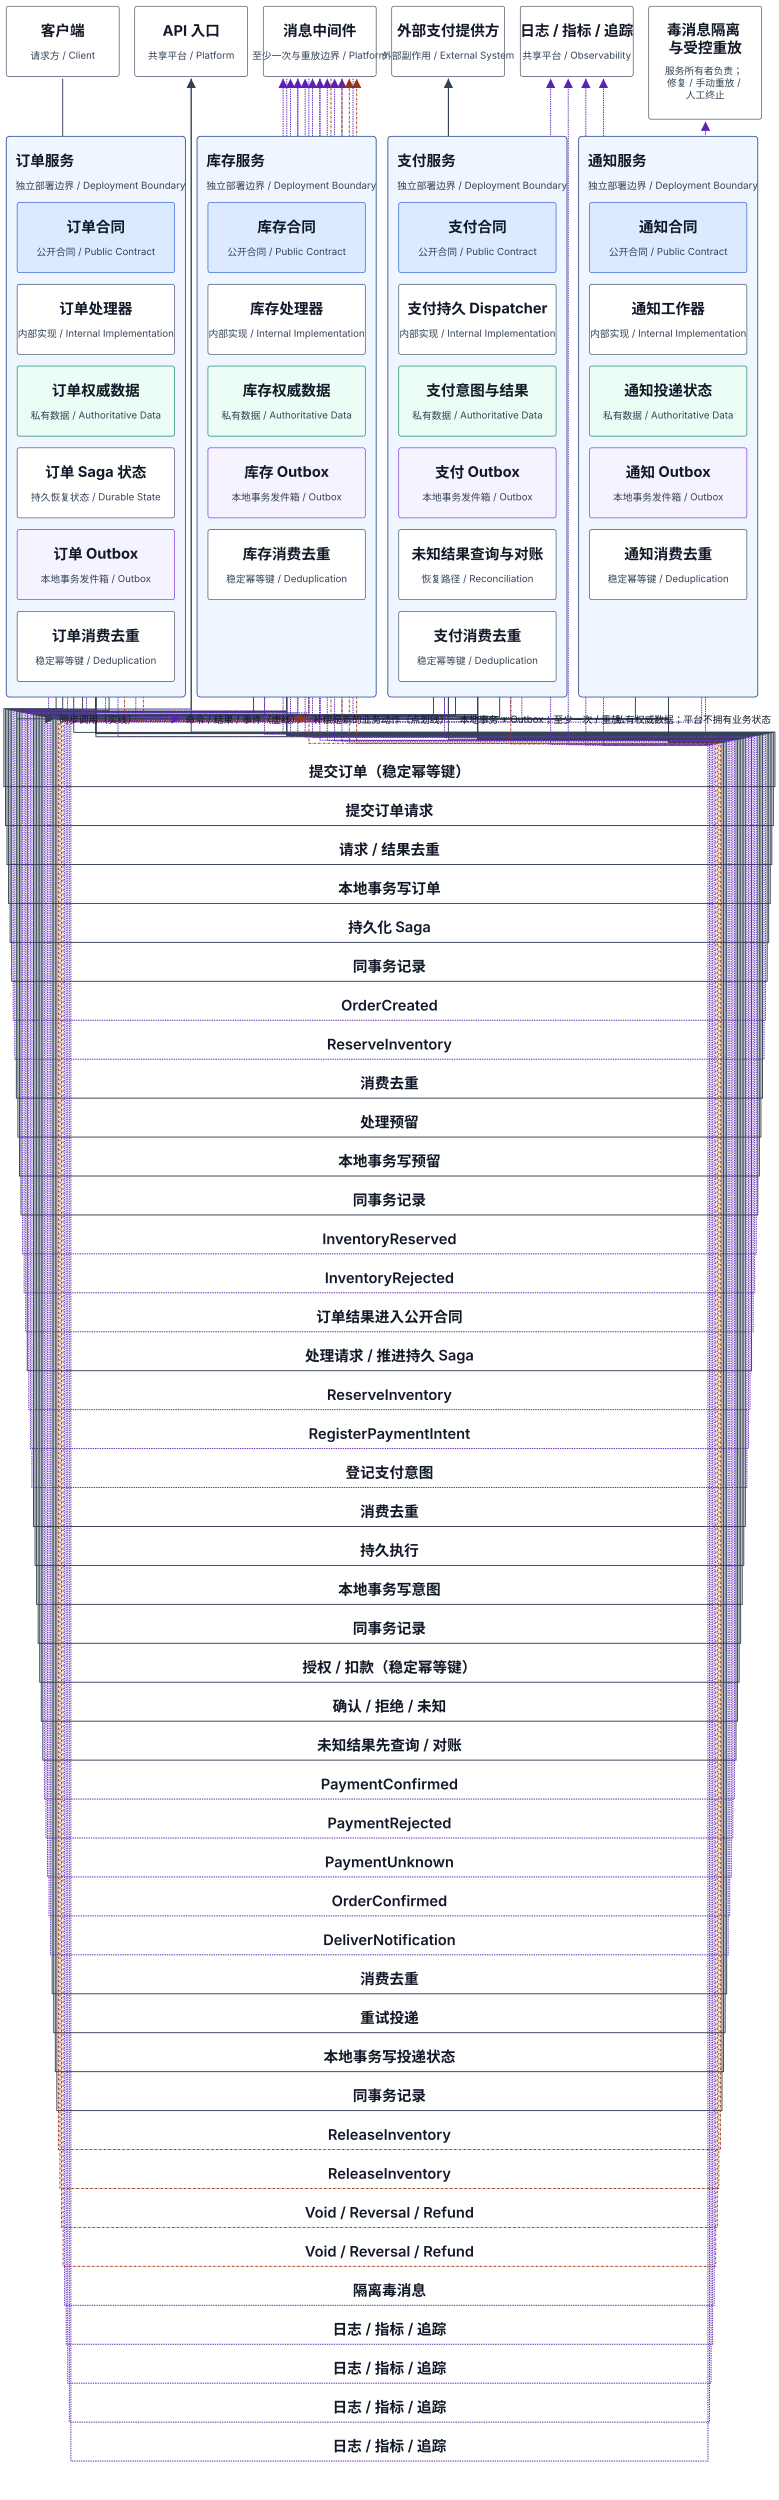
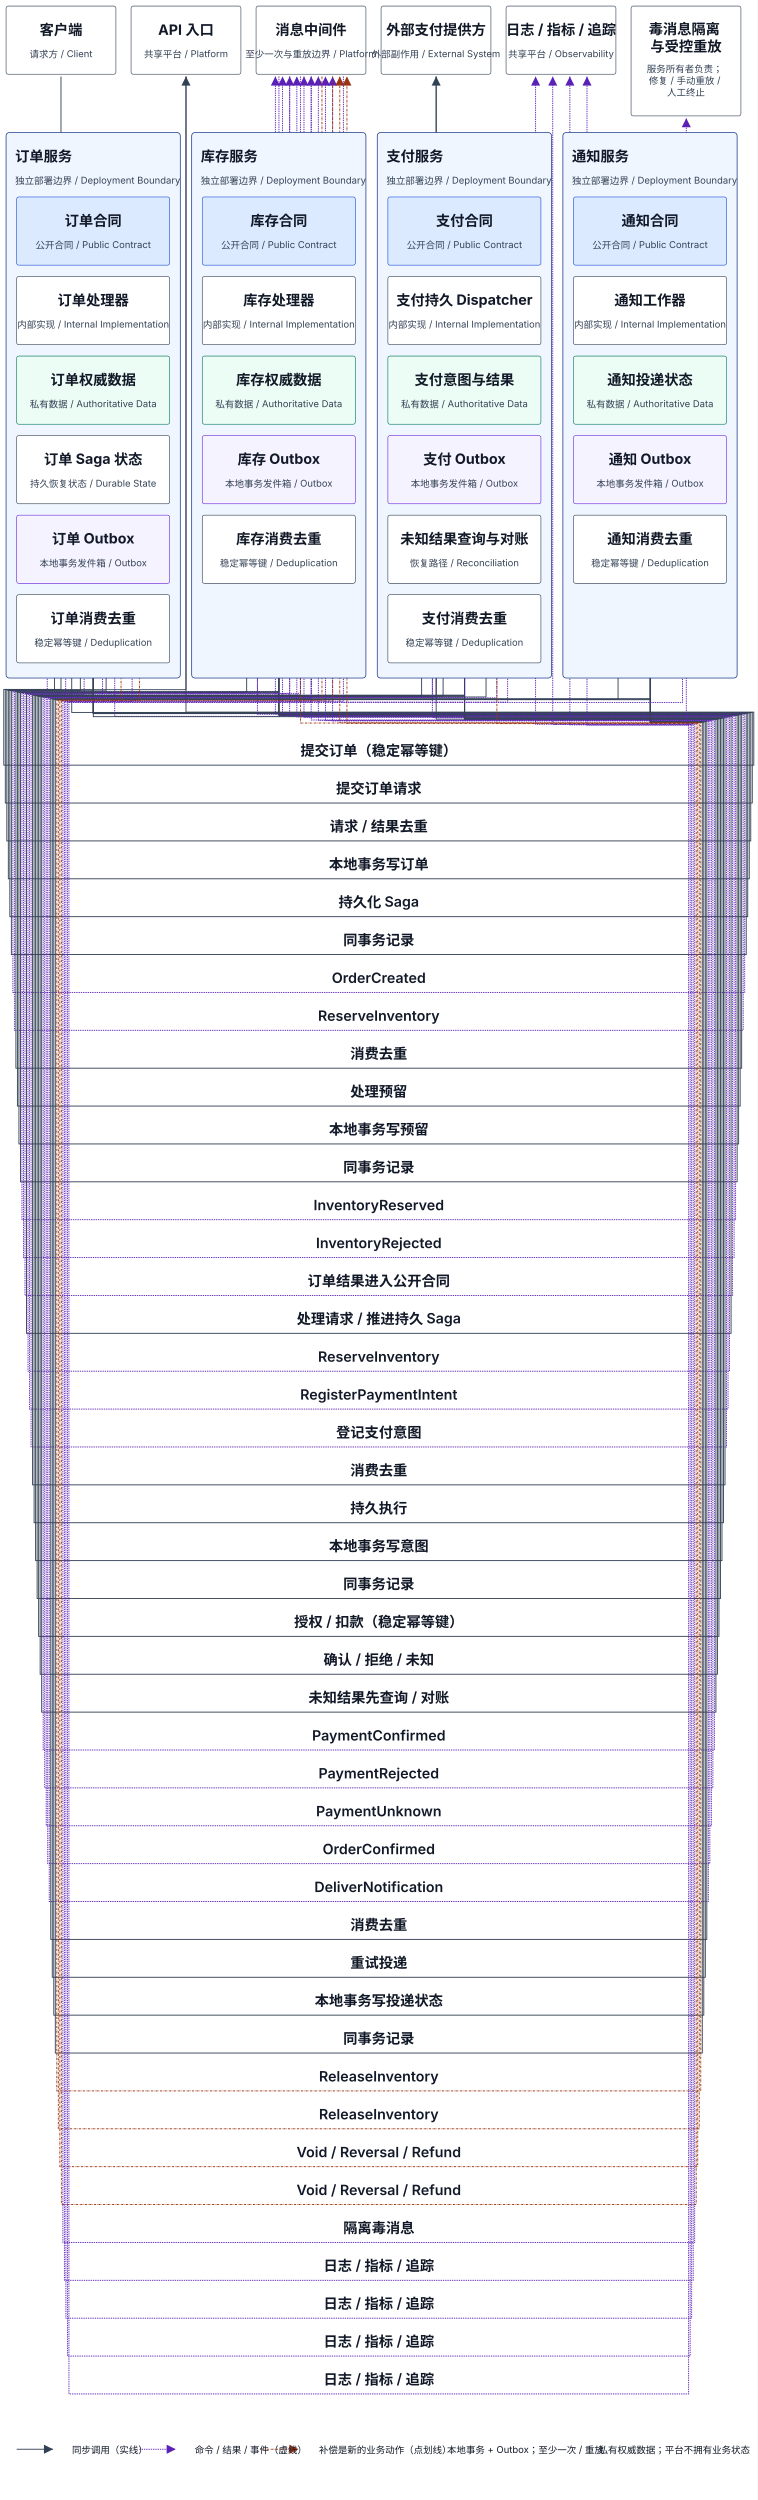
- <svg xmlns="http://www.w3.org/2000/svg" viewBox="0 0 10000 32100" role="img" aria-labelledby="sty05-title sty05-desc" data-authoring-to-render-scale="0.08" data-edge-stroke-clearance-css="8" data-edge-marker-clearance-css="16" data-edge-node-clearance-css="12" data-edge-boundary-clearance-css="12" data-header-inner-stroke-padding-css="12" data-edge-own-stroke-max-clearance-css="24">
+ <svg xmlns="http://www.w3.org/2000/svg" viewBox="0 0 10000 33000" role="img" aria-labelledby="sty05-title sty05-desc" data-authoring-to-render-scale="0.08" data-edge-stroke-clearance-css="8" data-edge-marker-clearance-css="16" data-edge-node-clearance-css="12" data-edge-boundary-clearance-css="12" data-header-inner-stroke-padding-css="12" data-edge-own-stroke-max-clearance-css="24">
  <defs>
    <marker id="arrow-sync" viewBox="0 0 10 10" refX="10" refY="5" markerWidth="10" markerHeight="10" markerUnits="strokeWidth" orient="auto">
      <path d="M0 0 L10 5 L0 10 Z" fill="#334155" />
    </marker>
    <marker id="arrow-message" viewBox="0 0 10 10" refX="10" refY="5" markerWidth="10" markerHeight="10" markerUnits="strokeWidth" orient="auto">
      <path d="M0 0 L10 5 L0 10 Z" fill="#5B21B6" />
    </marker>
    <marker id="arrow-compensation" viewBox="0 0 10 10" refX="10" refY="5" markerWidth="10" markerHeight="10" markerUnits="strokeWidth" orient="auto">
      <path d="M0 0 L10 5 L0 10 Z" fill="#9A3412" />
    </marker>
  </defs>
  <style>
    text { font-family: Inter, "Noto Sans SC", "Microsoft YaHei", sans-serif; }
    .service-boundary { fill: #EFF6FF; stroke: #1E3A8A; stroke-width: 10; }
    .contract-node { fill: #DBEAFE; stroke: #1D4ED8; stroke-width: 8; }
    .process-node { fill: #FFFFFF; stroke: #334155; stroke-width: 8; }
    .data-node { fill: #ECFDF5; stroke: #047857; stroke-width: 8; }
    .outbox-node { fill: #F5F3FF; stroke: #6D28D9; stroke-width: 8; }
    .node-title, .boundary-title { fill: #111827; font-size: 188px; font-weight: 700; }
    .node-type { fill: #334155; font-size: 125px; }
    .sync { fill: none; stroke: #334155; stroke-width: 12; stroke-dasharray: none; marker-end: url(#arrow-sync); }
    .message { fill: none; stroke: #5B21B6; stroke-width: 12; stroke-dasharray: 18 12; marker-end: url(#arrow-message); }
    .compensation { fill: none; stroke: #9A3412; stroke-width: 12; stroke-dasharray: 30 12 6 12; marker-end: url(#arrow-compensation); }
    .edge-label { fill: #111827; font-size: 188px; font-weight: 600; }
    .legend-label { fill: #111827; font-size: 125px; }
  </style>
-   <rect data-canvas-role="background" x="0" y="0" width="10000" height="32100" fill="#FFFFFF" />
+   <rect data-canvas-role="background" x="0" y="0" width="10000" height="33000" fill="#FFFFFF" />
  <path class="edge sync" data-edge-id="request-entry" data-source="client" data-target="api-entry" d="M805 1010 V9100 H50 V10100 H9950 V9400 H2455 V1010" />
  <text class="edge-label" data-edge-id="request-entry" x="5000" y="9975" text-anchor="middle">提交订单（稳定幂等键）</text>
  <path class="edge sync" data-edge-id="api-order-request" data-source="api-entry" data-target="order-contract" d="M2455.1 1010 V9104 H70 V10600 H9930 V9404 H946.8 V3530" />
  <text class="edge-label" data-edge-id="api-order-request" x="5000" y="10475" text-anchor="middle">提交订单请求</text>
  <path class="edge sync" data-edge-id="order-contract-dispatch" data-source="order-contract" data-target="order-consumer-dedup" d="M1230.2 3530 V9108 H90 V11100 H9910 V9408 H1230.7 V8780" />
  <text class="edge-label" data-edge-id="order-contract-dispatch" x="5000" y="10975" text-anchor="middle">请求 / 结果去重</text>
  <path class="edge sync" data-edge-id="order-owned-data-write" data-source="order-handler" data-target="order-data" d="M720.3 4580 V9112 H110 V11600 H9890 V9412 H1230.3 V5630" />
  <text class="edge-label" data-edge-id="order-owned-data-write" x="5000" y="11475" text-anchor="middle">本地事务写订单</text>
  <path class="edge sync" data-edge-id="order-saga-state-write" data-source="order-handler" data-target="order-saga-state" d="M1060.4 4580 V9116 H130 V12100 H9870 V9416 H1230.4 V6680" />
  <text class="edge-label" data-edge-id="order-saga-state-write" x="5000" y="11975" text-anchor="middle">持久化 Saga</text>
  <path class="edge sync" data-edge-id="order-outbox-write" data-source="order-handler" data-target="order-outbox" d="M1400.5 4580 V9120 H150 V12600 H9850 V9420 H1230.5 V7730" />
  <text class="edge-label" data-edge-id="order-outbox-write" x="5000" y="12475" text-anchor="middle">同事务记录</text>
  <path class="edge message" data-edge-id="order-created" data-source="order-outbox" data-target="message-broker" d="M623.5 7730 V9124 H170 V13100 H9830 V9424 H3634.8 V1010" />
  <text class="edge-label" data-edge-id="order-created" x="5000" y="12975" text-anchor="middle">OrderCreated</text>
  <path class="edge message" data-edge-id="reserve-inventory-command" data-source="message-broker" data-target="inventory-contract" d="M3682 1010 V9128 H190 V13600 H9810 V9428 H3397.4 V3530" />
  <text class="edge-label" data-edge-id="reserve-inventory-command" x="5000" y="13475" text-anchor="middle">ReserveInventory</text>
  <path class="edge sync" data-edge-id="inventory-consumer-deduplication" data-source="inventory-contract" data-target="inventory-consumer-dedup" d="M3680.8 3530 V9132 H210 V14100 H9790 V9432 H3681.3 V7730" />
  <text class="edge-label" data-edge-id="inventory-consumer-deduplication" x="5000" y="13975" text-anchor="middle">消费去重</text>
  <path class="edge sync" data-edge-id="inventory-contract-dispatch" data-source="inventory-consumer-dedup" data-target="inventory-handler" d="M3680.9 7730 V9136 H230 V14600 H9770 V9436 H3681.4 V4580" />
  <text class="edge-label" data-edge-id="inventory-contract-dispatch" x="5000" y="14475" text-anchor="middle">处理预留</text>
  <path class="edge sync" data-edge-id="inventory-owned-data-write" data-source="inventory-handler" data-target="inventory-data" d="M3256 4580 V9140 H250 V15100 H9750 V9440 H3681 V5630" />
  <text class="edge-label" data-edge-id="inventory-owned-data-write" x="5000" y="14975" text-anchor="middle">本地事务写预留</text>
  <path class="edge sync" data-edge-id="inventory-outbox-write" data-source="inventory-handler" data-target="inventory-outbox" d="M3681.1 4580 V9144 H270 V15600 H9730 V9444 H3681.6 V6680" />
  <text class="edge-label" data-edge-id="inventory-outbox-write" x="5000" y="15475" text-anchor="middle">同事务记录</text>
  <path class="edge message" data-edge-id="inventory-reserved-result" data-source="inventory-outbox" data-target="message-broker" d="M3397.9 6680 V9148 H290 V16100 H9710 V9448 H3729.5 V1010" />
  <text class="edge-label" data-edge-id="inventory-reserved-result" x="5000" y="15975" text-anchor="middle">InventoryReserved</text>
  <path class="edge message" data-edge-id="inventory-rejected-result" data-source="inventory-outbox" data-target="message-broker" d="M3964.6 6680 V9152 H310 V16600 H9690 V9452 H3823.8 V1010" />
  <text class="edge-label" data-edge-id="inventory-rejected-result" x="5000" y="16475" text-anchor="middle">InventoryRejected</text>
  <path class="edge message" data-edge-id="order-result-deduplication" data-source="message-broker" data-target="order-contract" d="M3823.9 1010 V9156 H330 V17100 H9670 V9456 H1514.7 V3530" />
  <text class="edge-label" data-edge-id="order-result-deduplication" x="5000" y="16975" text-anchor="middle">订单结果进入公开合同</text>
  <path class="edge sync" data-edge-id="order-result-dispatch" data-source="order-consumer-dedup" data-target="order-handler" d="M1231.5 8780 V9160 H350 V17600 H9650 V9460 H1232 V4580" />
  <text class="edge-label" data-edge-id="order-result-dispatch" x="5000" y="17475" text-anchor="middle">处理请求 / 推进持久 Saga</text>
  <path class="edge message" data-edge-id="reserve-inventory-publication" data-source="order-outbox" data-target="message-broker" d="M867.3 7730 V9164 H370 V18100 H9630 V9464 H3918.3 V1010" />
  <text class="edge-label" data-edge-id="reserve-inventory-publication" x="5000" y="17975" text-anchor="middle">ReserveInventory</text>
  <path class="edge message" data-edge-id="register-payment-intent" data-source="order-outbox" data-target="message-broker" d="M1110.3 7730 V9168 H390 V18600 H9610 V9468 H4012.5 V1010" />
  <text class="edge-label" data-edge-id="register-payment-intent" x="5000" y="18475" text-anchor="middle">RegisterPaymentIntent</text>
  <path class="edge message" data-edge-id="payment-command-delivery" data-source="message-broker" data-target="payment-contract" d="M3965.6 1010 V9172 H410 V19100 H9590 V9472 H5706.8 V3530" />
  <text class="edge-label" data-edge-id="payment-command-delivery" x="5000" y="18975" text-anchor="middle">登记支付意图</text>
  <path class="edge sync" data-edge-id="payment-consumer-deduplication" data-source="payment-contract" data-target="payment-consumer-dedup" d="M6131.9 3530 V9176 H430 V19600 H9570 V9476 H6132.4 V8780" />
  <text class="edge-label" data-edge-id="payment-consumer-deduplication" x="5000" y="19475" text-anchor="middle">消费去重</text>
  <path class="edge sync" data-edge-id="payment-contract-dispatch" data-source="payment-consumer-dedup" data-target="payment-dispatcher" d="M6132 8780 V9180 H450 V20100 H9550 V9480 H6132.5 V4580" />
  <text class="edge-label" data-edge-id="payment-contract-dispatch" x="5000" y="19975" text-anchor="middle">持久执行</text>
  <path class="edge sync" data-edge-id="payment-owned-data-write" data-source="payment-dispatcher" data-target="payment-data" d="M5565.4 4580 V9184 H470 V20600 H9530 V9484 H6132.1 V5630" />
  <text class="edge-label" data-edge-id="payment-owned-data-write" x="5000" y="20475" text-anchor="middle">本地事务写意图</text>
  <path class="edge sync" data-edge-id="payment-outbox-write" data-source="payment-dispatcher" data-target="payment-outbox" d="M5848.9 4580 V9188 H490 V21100 H9510 V9488 H6132.2 V6680" />
  <text class="edge-label" data-edge-id="payment-outbox-write" x="5000" y="20975" text-anchor="middle">同事务记录</text>
  <path class="edge sync" data-edge-id="provider-authorization" data-source="payment-dispatcher" data-target="payment-provider" d="M6132.3 4580 V9192 H510 V21600 H9490 V9492 H5757.3 V1010" />
  <text class="edge-label" data-edge-id="provider-authorization" x="5000" y="21475" text-anchor="middle">授权 / 扣款（稳定幂等键）</text>
  <path class="edge sync" data-edge-id="provider-result" data-source="payment-provider" data-target="payment-contract" d="M5757.4 1010 V9196 H530 V22100 H9470 V9496 H6132.9 V3530" />
  <text class="edge-label" data-edge-id="provider-result" x="5000" y="21975" text-anchor="middle">确认 / 拒绝 / 未知</text>
  <path class="edge sync" data-edge-id="payment-unknown-reconciliation" data-source="payment-dispatcher" data-target="payment-reconciliation" d="M6415.8 4580 V9200 H550 V22600 H9450 V9500 H6133 V7730" />
  <text class="edge-label" data-edge-id="payment-unknown-reconciliation" x="5000" y="22475" text-anchor="middle">未知结果先查询 / 对账</text>
  <path class="edge message" data-edge-id="payment-confirmed" data-source="payment-outbox" data-target="message-broker" d="M5707.6 6680 V9204 H570 V23100 H9430 V9504 H4107.6 V1010" />
  <text class="edge-label" data-edge-id="payment-confirmed" x="5000" y="22975" text-anchor="middle">PaymentConfirmed</text>
  <path class="edge message" data-edge-id="payment-rejected" data-source="payment-outbox" data-target="message-broker" d="M6132.7 6680 V9208 H590 V23600 H9410 V9508 H4201.9 V1010" />
  <text class="edge-label" data-edge-id="payment-rejected" x="5000" y="23475" text-anchor="middle">PaymentRejected</text>
  <path class="edge message" data-edge-id="payment-unknown" data-source="payment-outbox" data-target="message-broker" d="M6557.8 6680 V9212 H610 V24100 H9390 V9512 H4296.1 V1010" />
  <text class="edge-label" data-edge-id="payment-unknown" x="5000" y="23975" text-anchor="middle">PaymentUnknown</text>
  <path class="edge message" data-edge-id="order-confirmed" data-source="order-outbox" data-target="message-broker" d="M1354.3 7730 V9216 H630 V24600 H9370 V9516 H4390.4 V1010" />
  <text class="edge-label" data-edge-id="order-confirmed" x="5000" y="24475" text-anchor="middle">OrderConfirmed</text>
  <path class="edge message" data-edge-id="notification-delivery" data-source="message-broker" data-target="notification-contract" d="M4108 1010 V9220 H650 V25100 H9350 V9520 H8583 V3530" />
  <text class="edge-label" data-edge-id="notification-delivery" x="5000" y="24975" text-anchor="middle">DeliverNotification</text>
  <path class="edge sync" data-edge-id="notification-consumer-deduplication" data-source="notification-contract" data-target="notification-consumer-dedup" d="M8583.1 3530 V9224 H670 V25600 H9330 V9524 H8583.6 V7730" />
  <text class="edge-label" data-edge-id="notification-consumer-deduplication" x="5000" y="25475" text-anchor="middle">消费去重</text>
  <path class="edge sync" data-edge-id="notification-contract-dispatch" data-source="notification-consumer-dedup" data-target="notification-worker" d="M8583.2 7730 V9228 H690 V26100 H9310 V9528 H8583.7 V4580" />
  <text class="edge-label" data-edge-id="notification-contract-dispatch" x="5000" y="25975" text-anchor="middle">重试投递</text>
  <path class="edge sync" data-edge-id="notification-owned-data-write" data-source="notification-worker" data-target="notification-data" d="M8158.3 4580 V9232 H710 V26600 H9290 V9532 H8583.3 V5630" />
  <text class="edge-label" data-edge-id="notification-owned-data-write" x="5000" y="26475" text-anchor="middle">本地事务写投递状态</text>
  <path class="edge sync" data-edge-id="notification-outbox-write" data-source="notification-worker" data-target="notification-outbox" d="M8583.4 4580 V9236 H730 V27100 H9270 V9536 H8583.9 V6680" />
  <text class="edge-label" data-edge-id="notification-outbox-write" x="5000" y="26975" text-anchor="middle">同事务记录</text>
  <path class="edge compensation" data-edge-id="release-inventory-compensation-publication" data-source="order-outbox" data-target="message-broker" d="M1597.8 7730 V9240 H750 V27600 H9250 V9540 H4485.2 V1010" />
  <text class="edge-label" data-edge-id="release-inventory-compensation-publication" x="5000" y="27475" text-anchor="middle">ReleaseInventory</text>
  <path class="edge compensation" data-edge-id="release-inventory-compensation" data-source="message-broker" data-target="inventory-contract" d="M4249.9 1010 V9244 H770 V28100 H9230 V9544 H3966.9 V3530" />
  <text class="edge-label" data-edge-id="release-inventory-compensation" x="5000" y="27975" text-anchor="middle">ReleaseInventory</text>
  <path class="edge compensation" data-edge-id="payment-compensation-publication" data-source="order-outbox" data-target="message-broker" d="M1840.8 7730 V9248 H790 V28600 H9210 V9548 H4579.5 V1010" />
  <text class="edge-label" data-edge-id="payment-compensation-publication" x="5000" y="28475" text-anchor="middle">Void / Reversal / Refund</text>
  <path class="edge compensation" data-edge-id="payment-void-reversal-refund" data-source="message-broker" data-target="payment-contract" d="M4391.3 1010 V9252 H810 V29100 H9190 V9552 H6558.8 V3530" />
  <text class="edge-label" data-edge-id="payment-void-reversal-refund" x="5000" y="28975" text-anchor="middle">Void / Reversal / Refund</text>
  <path class="edge message" data-edge-id="poison-message-routing" data-source="message-broker" data-target="poison-message-isolation" d="M4532.7 1010 V9256 H830 V29600 H9170 V9556 H9058.9 V1560" />
  <text class="edge-label" data-edge-id="poison-message-routing" x="5000" y="29475" text-anchor="middle">隔离毒消息</text>
  <path class="edge message" data-edge-id="order-observability-signal" data-source="order-handler" data-target="observability-platform" d="M1744 4580 V9260 H850 V30100 H9150 V9560 H7070 V1010" />
  <text class="edge-label" data-edge-id="order-observability-signal" x="5000" y="29975" text-anchor="middle">日志 / 指标 / 追踪</text>
  <path class="edge message" data-edge-id="inventory-observability-signal" data-source="inventory-handler" data-target="observability-platform" d="M4109.1 4580 V9264 H870 V30600 H9130 V9564 H7296.1 V1010" />
  <text class="edge-label" data-edge-id="inventory-observability-signal" x="5000" y="30475" text-anchor="middle">日志 / 指标 / 追踪</text>
  <path class="edge message" data-edge-id="payment-observability-signal" data-source="payment-dispatcher" data-target="observability-platform" d="M6700.9 4580 V9268 H890 V31100 H9110 V9568 H7522.2 V1010" />
  <text class="edge-label" data-edge-id="payment-observability-signal" x="5000" y="30975" text-anchor="middle">日志 / 指标 / 追踪</text>
  <path class="edge message" data-edge-id="notification-observability-signal" data-source="notification-worker" data-target="observability-platform" d="M9009.3 4580 V9272 H910 V31600 H9090 V9572 H7748.3 V1010" />
  <text class="edge-label" data-edge-id="notification-observability-signal" x="5000" y="31475" text-anchor="middle">日志 / 指标 / 追踪</text>
  <g data-node-id="client" data-type-label="请求方 / Client" data-node-bounds="80 80 1450 900">
    <rect class="process-node" x="80" y="80" width="1450" height="900" rx="28" />
    <text class="node-title" data-text-role="title" x="805" y="460" text-anchor="middle" textLength="1210" lengthAdjust="spacingAndGlyphs">客户端</text>
    <text class="node-type" data-text-role="type" x="805" y="760" text-anchor="middle" textLength="1210" lengthAdjust="spacingAndGlyphs">请求方 / Client</text>
  </g>
  <g data-node-id="order-service-boundary" data-type-label="独立部署边界 / Deployment Boundary" data-node-bounds="80 1750 2300 7200">
    <rect class="service-boundary" x="80" y="1750" width="2300" height="7200" rx="42" />
    <text class="boundary-title" data-text-role="title" x="200" y="2130" text-anchor="start" textLength="2060" lengthAdjust="spacingAndGlyphs">订单服务</text>
    <text class="node-type" data-text-role="type" x="200" y="2430" text-anchor="start" textLength="2060" lengthAdjust="spacingAndGlyphs">独立部署边界 / Deployment Boundary</text>
  </g>
  <g data-node-id="inventory-service-boundary" data-type-label="独立部署边界 / Deployment Boundary" data-node-bounds="2530 1750 2300 7200">
    <rect class="service-boundary" x="2530" y="1750" width="2300" height="7200" rx="42" />
    <text class="boundary-title" data-text-role="title" x="2650" y="2130" text-anchor="start" textLength="2060" lengthAdjust="spacingAndGlyphs">库存服务</text>
    <text class="node-type" data-text-role="type" x="2650" y="2430" text-anchor="start" textLength="2060" lengthAdjust="spacingAndGlyphs">独立部署边界 / Deployment Boundary</text>
  </g>
  <g data-node-id="payment-service-boundary" data-type-label="独立部署边界 / Deployment Boundary" data-node-bounds="4980 1750 2300 7200">
    <rect class="service-boundary" x="4980" y="1750" width="2300" height="7200" rx="42" />
    <text class="boundary-title" data-text-role="title" x="5100" y="2130" text-anchor="start" textLength="2060" lengthAdjust="spacingAndGlyphs">支付服务</text>
    <text class="node-type" data-text-role="type" x="5100" y="2430" text-anchor="start" textLength="2060" lengthAdjust="spacingAndGlyphs">独立部署边界 / Deployment Boundary</text>
  </g>
  <g data-node-id="notification-service-boundary" data-type-label="独立部署边界 / Deployment Boundary" data-node-bounds="7430 1750 2300 7200">
    <rect class="service-boundary" x="7430" y="1750" width="2300" height="7200" rx="42" />
    <text class="boundary-title" data-text-role="title" x="7550" y="2130" text-anchor="start" textLength="2060" lengthAdjust="spacingAndGlyphs">通知服务</text>
    <text class="node-type" data-text-role="type" x="7550" y="2430" text-anchor="start" textLength="2060" lengthAdjust="spacingAndGlyphs">独立部署边界 / Deployment Boundary</text>
  </g>
  <g data-node-id="order-contract" data-type-label="公开合同 / Public Contract" data-node-bounds="220 2600 2020 900">
    <rect class="contract-node" x="220" y="2600" width="2020" height="900" rx="28" />
    <text class="node-title" data-text-role="title" x="1230" y="2980" text-anchor="middle" textLength="1780" lengthAdjust="spacingAndGlyphs">订单合同</text>
    <text class="node-type" data-text-role="type" x="1230" y="3280" text-anchor="middle" textLength="1780" lengthAdjust="spacingAndGlyphs">公开合同 / Public Contract</text>
  </g>
  <g data-node-id="order-handler" data-type-label="内部实现 / Internal Implementation" data-node-bounds="220 3650 2020 900">
    <rect class="process-node" x="220" y="3650" width="2020" height="900" rx="28" />
    <text class="node-title" data-text-role="title" x="1230" y="4030" text-anchor="middle" textLength="1780" lengthAdjust="spacingAndGlyphs">订单处理器</text>
    <text class="node-type" data-text-role="type" x="1230" y="4330" text-anchor="middle" textLength="1780" lengthAdjust="spacingAndGlyphs">内部实现 / Internal Implementation</text>
  </g>
  <g data-node-id="order-data" data-type-label="私有数据 / Authoritative Data" data-node-bounds="220 4700 2020 900">
    <rect class="data-node" x="220" y="4700" width="2020" height="900" rx="28" />
    <text class="node-title" data-text-role="title" x="1230" y="5080" text-anchor="middle" textLength="1780" lengthAdjust="spacingAndGlyphs">订单权威数据</text>
    <text class="node-type" data-text-role="type" x="1230" y="5380" text-anchor="middle" textLength="1780" lengthAdjust="spacingAndGlyphs">私有数据 / Authoritative Data</text>
  </g>
  <g data-node-id="order-saga-state" data-type-label="持久恢复状态 / Durable State" data-node-bounds="220 5750 2020 900">
    <rect class="process-node" x="220" y="5750" width="2020" height="900" rx="28" />
    <text class="node-title" data-text-role="title" x="1230" y="6130" text-anchor="middle" textLength="1780" lengthAdjust="spacingAndGlyphs">订单 Saga 状态</text>
    <text class="node-type" data-text-role="type" x="1230" y="6430" text-anchor="middle" textLength="1780" lengthAdjust="spacingAndGlyphs">持久恢复状态 / Durable State</text>
  </g>
  <g data-node-id="order-outbox" data-type-label="本地事务发件箱 / Outbox" data-node-bounds="220 6800 2020 900">
    <rect class="outbox-node" x="220" y="6800" width="2020" height="900" rx="28" />
    <text class="node-title" data-text-role="title" x="1230" y="7180" text-anchor="middle" textLength="1780" lengthAdjust="spacingAndGlyphs">订单 Outbox</text>
    <text class="node-type" data-text-role="type" x="1230" y="7480" text-anchor="middle" textLength="1780" lengthAdjust="spacingAndGlyphs">本地事务发件箱 / Outbox</text>
  </g>
  <g data-node-id="order-consumer-dedup" data-type-label="稳定幂等键 / Deduplication" data-node-bounds="220 7850 2020 900">
    <rect class="process-node" x="220" y="7850" width="2020" height="900" rx="28" />
    <text class="node-title" data-text-role="title" x="1230" y="8230" text-anchor="middle" textLength="1780" lengthAdjust="spacingAndGlyphs">订单消费去重</text>
    <text class="node-type" data-text-role="type" x="1230" y="8530" text-anchor="middle" textLength="1780" lengthAdjust="spacingAndGlyphs">稳定幂等键 / Deduplication</text>
  </g>
  <g data-node-id="inventory-contract" data-type-label="公开合同 / Public Contract" data-node-bounds="2670 2600 2020 900">
    <rect class="contract-node" x="2670" y="2600" width="2020" height="900" rx="28" />
    <text class="node-title" data-text-role="title" x="3680" y="2980" text-anchor="middle" textLength="1780" lengthAdjust="spacingAndGlyphs">库存合同</text>
    <text class="node-type" data-text-role="type" x="3680" y="3280" text-anchor="middle" textLength="1780" lengthAdjust="spacingAndGlyphs">公开合同 / Public Contract</text>
  </g>
  <g data-node-id="inventory-handler" data-type-label="内部实现 / Internal Implementation" data-node-bounds="2670 3650 2020 900">
    <rect class="process-node" x="2670" y="3650" width="2020" height="900" rx="28" />
    <text class="node-title" data-text-role="title" x="3680" y="4030" text-anchor="middle" textLength="1780" lengthAdjust="spacingAndGlyphs">库存处理器</text>
    <text class="node-type" data-text-role="type" x="3680" y="4330" text-anchor="middle" textLength="1780" lengthAdjust="spacingAndGlyphs">内部实现 / Internal Implementation</text>
  </g>
  <g data-node-id="inventory-data" data-type-label="私有数据 / Authoritative Data" data-node-bounds="2670 4700 2020 900">
    <rect class="data-node" x="2670" y="4700" width="2020" height="900" rx="28" />
    <text class="node-title" data-text-role="title" x="3680" y="5080" text-anchor="middle" textLength="1780" lengthAdjust="spacingAndGlyphs">库存权威数据</text>
    <text class="node-type" data-text-role="type" x="3680" y="5380" text-anchor="middle" textLength="1780" lengthAdjust="spacingAndGlyphs">私有数据 / Authoritative Data</text>
  </g>
  <g data-node-id="inventory-outbox" data-type-label="本地事务发件箱 / Outbox" data-node-bounds="2670 5750 2020 900">
    <rect class="outbox-node" x="2670" y="5750" width="2020" height="900" rx="28" />
    <text class="node-title" data-text-role="title" x="3680" y="6130" text-anchor="middle" textLength="1780" lengthAdjust="spacingAndGlyphs">库存 Outbox</text>
    <text class="node-type" data-text-role="type" x="3680" y="6430" text-anchor="middle" textLength="1780" lengthAdjust="spacingAndGlyphs">本地事务发件箱 / Outbox</text>
  </g>
  <g data-node-id="inventory-consumer-dedup" data-type-label="稳定幂等键 / Deduplication" data-node-bounds="2670 6800 2020 900">
    <rect class="process-node" x="2670" y="6800" width="2020" height="900" rx="28" />
    <text class="node-title" data-text-role="title" x="3680" y="7180" text-anchor="middle" textLength="1780" lengthAdjust="spacingAndGlyphs">库存消费去重</text>
    <text class="node-type" data-text-role="type" x="3680" y="7480" text-anchor="middle" textLength="1780" lengthAdjust="spacingAndGlyphs">稳定幂等键 / Deduplication</text>
  </g>
  <g data-node-id="payment-contract" data-type-label="公开合同 / Public Contract" data-node-bounds="5120 2600 2020 900">
    <rect class="contract-node" x="5120" y="2600" width="2020" height="900" rx="28" />
    <text class="node-title" data-text-role="title" x="6130" y="2980" text-anchor="middle" textLength="1780" lengthAdjust="spacingAndGlyphs">支付合同</text>
    <text class="node-type" data-text-role="type" x="6130" y="3280" text-anchor="middle" textLength="1780" lengthAdjust="spacingAndGlyphs">公开合同 / Public Contract</text>
  </g>
  <g data-node-id="payment-dispatcher" data-type-label="内部实现 / Internal Implementation" data-node-bounds="5120 3650 2020 900">
    <rect class="process-node" x="5120" y="3650" width="2020" height="900" rx="28" />
    <text class="node-title" data-text-role="title" x="6130" y="4030" text-anchor="middle" textLength="1780" lengthAdjust="spacingAndGlyphs">支付持久 Dispatcher</text>
    <text class="node-type" data-text-role="type" x="6130" y="4330" text-anchor="middle" textLength="1780" lengthAdjust="spacingAndGlyphs">内部实现 / Internal Implementation</text>
  </g>
  <g data-node-id="payment-data" data-type-label="私有数据 / Authoritative Data" data-node-bounds="5120 4700 2020 900">
    <rect class="data-node" x="5120" y="4700" width="2020" height="900" rx="28" />
    <text class="node-title" data-text-role="title" x="6130" y="5080" text-anchor="middle" textLength="1780" lengthAdjust="spacingAndGlyphs">支付意图与结果</text>
    <text class="node-type" data-text-role="type" x="6130" y="5380" text-anchor="middle" textLength="1780" lengthAdjust="spacingAndGlyphs">私有数据 / Authoritative Data</text>
  </g>
  <g data-node-id="payment-outbox" data-type-label="本地事务发件箱 / Outbox" data-node-bounds="5120 5750 2020 900">
    <rect class="outbox-node" x="5120" y="5750" width="2020" height="900" rx="28" />
    <text class="node-title" data-text-role="title" x="6130" y="6130" text-anchor="middle" textLength="1780" lengthAdjust="spacingAndGlyphs">支付 Outbox</text>
    <text class="node-type" data-text-role="type" x="6130" y="6430" text-anchor="middle" textLength="1780" lengthAdjust="spacingAndGlyphs">本地事务发件箱 / Outbox</text>
  </g>
  <g data-node-id="payment-reconciliation" data-type-label="恢复路径 / Reconciliation" data-node-bounds="5120 6800 2020 900">
    <rect class="process-node" x="5120" y="6800" width="2020" height="900" rx="28" />
    <text class="node-title" data-text-role="title" x="6130" y="7180" text-anchor="middle" textLength="1780" lengthAdjust="spacingAndGlyphs">未知结果查询与对账</text>
    <text class="node-type" data-text-role="type" x="6130" y="7480" text-anchor="middle" textLength="1780" lengthAdjust="spacingAndGlyphs">恢复路径 / Reconciliation</text>
  </g>
  <g data-node-id="payment-consumer-dedup" data-type-label="稳定幂等键 / Deduplication" data-node-bounds="5120 7850 2020 900">
    <rect class="process-node" x="5120" y="7850" width="2020" height="900" rx="28" />
    <text class="node-title" data-text-role="title" x="6130" y="8230" text-anchor="middle" textLength="1780" lengthAdjust="spacingAndGlyphs">支付消费去重</text>
    <text class="node-type" data-text-role="type" x="6130" y="8530" text-anchor="middle" textLength="1780" lengthAdjust="spacingAndGlyphs">稳定幂等键 / Deduplication</text>
  </g>
  <g data-node-id="notification-contract" data-type-label="公开合同 / Public Contract" data-node-bounds="7570 2600 2020 900">
    <rect class="contract-node" x="7570" y="2600" width="2020" height="900" rx="28" />
    <text class="node-title" data-text-role="title" x="8580" y="2980" text-anchor="middle" textLength="1780" lengthAdjust="spacingAndGlyphs">通知合同</text>
    <text class="node-type" data-text-role="type" x="8580" y="3280" text-anchor="middle" textLength="1780" lengthAdjust="spacingAndGlyphs">公开合同 / Public Contract</text>
  </g>
  <g data-node-id="notification-worker" data-type-label="内部实现 / Internal Implementation" data-node-bounds="7570 3650 2020 900">
    <rect class="process-node" x="7570" y="3650" width="2020" height="900" rx="28" />
    <text class="node-title" data-text-role="title" x="8580" y="4030" text-anchor="middle" textLength="1780" lengthAdjust="spacingAndGlyphs">通知工作器</text>
    <text class="node-type" data-text-role="type" x="8580" y="4330" text-anchor="middle" textLength="1780" lengthAdjust="spacingAndGlyphs">内部实现 / Internal Implementation</text>
  </g>
  <g data-node-id="notification-data" data-type-label="私有数据 / Authoritative Data" data-node-bounds="7570 4700 2020 900">
    <rect class="data-node" x="7570" y="4700" width="2020" height="900" rx="28" />
    <text class="node-title" data-text-role="title" x="8580" y="5080" text-anchor="middle" textLength="1780" lengthAdjust="spacingAndGlyphs">通知投递状态</text>
    <text class="node-type" data-text-role="type" x="8580" y="5380" text-anchor="middle" textLength="1780" lengthAdjust="spacingAndGlyphs">私有数据 / Authoritative Data</text>
  </g>
  <g data-node-id="notification-outbox" data-type-label="本地事务发件箱 / Outbox" data-node-bounds="7570 5750 2020 900">
    <rect class="outbox-node" x="7570" y="5750" width="2020" height="900" rx="28" />
    <text class="node-title" data-text-role="title" x="8580" y="6130" text-anchor="middle" textLength="1780" lengthAdjust="spacingAndGlyphs">通知 Outbox</text>
    <text class="node-type" data-text-role="type" x="8580" y="6430" text-anchor="middle" textLength="1780" lengthAdjust="spacingAndGlyphs">本地事务发件箱 / Outbox</text>
  </g>
  <g data-node-id="notification-consumer-dedup" data-type-label="稳定幂等键 / Deduplication" data-node-bounds="7570 6800 2020 900">
    <rect class="process-node" x="7570" y="6800" width="2020" height="900" rx="28" />
    <text class="node-title" data-text-role="title" x="8580" y="7180" text-anchor="middle" textLength="1780" lengthAdjust="spacingAndGlyphs">通知消费去重</text>
    <text class="node-type" data-text-role="type" x="8580" y="7480" text-anchor="middle" textLength="1780" lengthAdjust="spacingAndGlyphs">稳定幂等键 / Deduplication</text>
  </g>
  <g data-node-id="api-entry" data-type-label="共享平台 / Platform" data-node-bounds="1730 80 1450 900">
    <rect class="process-node" x="1730" y="80" width="1450" height="900" rx="28" />
    <text class="node-title" data-text-role="title" x="2455" y="460" text-anchor="middle" textLength="1210" lengthAdjust="spacingAndGlyphs">API 入口</text>
    <text class="node-type" data-text-role="type" x="2455" y="760" text-anchor="middle" textLength="1210" lengthAdjust="spacingAndGlyphs">共享平台 / Platform</text>
  </g>
  <g data-node-id="message-broker" data-type-label="至少一次与重放边界 / Platform" data-node-bounds="3380 80 1450 900">
    <rect class="process-node" x="3380" y="80" width="1450" height="900" rx="28" />
    <text class="node-title" data-text-role="title" x="4105" y="460" text-anchor="middle" textLength="1210" lengthAdjust="spacingAndGlyphs">消息中间件</text>
    <text class="node-type" data-text-role="type" x="4105" y="760" text-anchor="middle" textLength="1210" lengthAdjust="spacingAndGlyphs">至少一次与重放边界 / Platform</text>
  </g>
  <g data-node-id="payment-provider" data-type-label="外部副作用 / External System" data-node-bounds="5030 80 1450 900">
    <rect class="process-node" x="5030" y="80" width="1450" height="900" rx="28" />
    <text class="node-title" data-text-role="title" x="5755" y="460" text-anchor="middle" textLength="1210" lengthAdjust="spacingAndGlyphs">外部支付提供方</text>
    <text class="node-type" data-text-role="type" x="5755" y="760" text-anchor="middle" textLength="1210" lengthAdjust="spacingAndGlyphs">外部副作用 / External System</text>
  </g>
  <g data-node-id="observability-platform" data-type-label="共享平台 / Observability" data-node-bounds="6680 80 1450 900">
    <rect class="process-node" x="6680" y="80" width="1450" height="900" rx="28" />
    <text class="node-title" data-text-role="title" x="7405" y="460" text-anchor="middle" textLength="1210" lengthAdjust="spacingAndGlyphs">日志 / 指标 / 追踪</text>
    <text class="node-type" data-text-role="type" x="7405" y="760" text-anchor="middle" textLength="1210" lengthAdjust="spacingAndGlyphs">共享平台 / Observability</text>
  </g>
  <g data-node-id="poison-message-isolation" data-type-label="服务所有者负责；修复 / 手动重放 / 人工终止" data-node-bounds="8330 80 1450 1450">
    <rect class="process-node" x="8330" y="80" width="1450" height="1450" rx="28" />
    <text class="node-title" data-text-role="title" x="9055" text-anchor="middle">
      <tspan x="9055" y="450">毒消息隔离</tspan>
      <tspan x="9055" y="680">与受控重放</tspan>
    </text>
    <text class="node-type" data-text-role="type" x="9055" text-anchor="middle">
      <tspan x="9055" y="955">服务所有者负责；</tspan>
      <tspan x="9055" y="1110">修复 / 手动重放 / </tspan>
      <tspan x="9055" y="1265">人工终止</tspan>
    </text>
  </g>
-   <g data-node-id="legend-sync-line" data-type-label="" data-node-bounds="180 9100 1250 260" data-legend-line="sync">
-     <line class="sync" x1="220" y1="9230" x2="700" y2="9230" />
-     <text class="legend-label" data-text-role="title" x="780" y="9285" />
-     <text class="node-type" data-text-role="type" x="780" y="9325" />
-   </g>
-   <g data-node-id="legend-message-line" data-type-label="" data-node-bounds="1800 9100 1250 260" data-legend-line="message">
-     <line class="message" x1="1840" y1="9230" x2="2320" y2="9230" />
-     <text class="legend-label" data-text-role="title" x="2400" y="9285" />
-     <text class="node-type" data-text-role="type" x="2400" y="9325" />
-   </g>
-   <g data-node-id="legend-compensation-line" data-type-label="" data-node-bounds="3420 9100 1600 260" data-legend-line="compensation">
-     <line class="compensation" x1="3460" y1="9230" x2="3940" y2="9230" />
-     <text class="legend-label" data-text-role="title" x="4020" y="9285" />
-     <text class="node-type" data-text-role="type" x="4020" y="9325" />
-   </g>
-   <text class="legend-label" x="760" y="9285">同步调用（实线）</text>
-   <text class="legend-label" x="2380" y="9285">命令 / 结果 / 事件（虚线）</text>
-   <text class="legend-label" x="4020" y="9285">补偿是新的业务动作（点划线）</text>
-   <text class="legend-label" x="5900" y="9285">本地事务 + Outbox；至少一次 / 重放</text>
-   <text class="legend-label" x="7900" y="9285">私有权威数据；平台不拥有业务状态</text>
+   <g data-node-id="legend-sync-line" data-type-label="" data-node-bounds="180 32200 1250 260" data-legend-line="sync">
+     <path class="sync" d="M 220 32330 H 700" />
+     <text class="legend-label" data-text-role="title" x="780" y="32385" />
+     <text class="node-type" data-text-role="type" x="780" y="32425" />
+   </g>
+   <g data-node-id="legend-message-line" data-type-label="" data-node-bounds="1800 32200 1250 260" data-legend-line="message">
+     <path class="message" d="M 1840 32330 H 2320" />
+     <text class="legend-label" data-text-role="title" x="2400" y="32385" />
+     <text class="node-type" data-text-role="type" x="2400" y="32425" />
+   </g>
+   <g data-node-id="legend-compensation-line" data-type-label="" data-node-bounds="3420 32200 1600 260" data-legend-line="compensation">
+     <path class="compensation" d="M 3460 32330 H 3940" />
+     <text class="legend-label" data-text-role="title" x="4020" y="32385" />
+     <text class="node-type" data-text-role="type" x="4020" y="32425" />
+   </g>
+   <text class="legend-label" data-legend-for="sync" x="950" y="32385">同步调用（实线）</text>
+   <text class="legend-label" data-legend-for="message" x="2570" y="32385">命令 / 结果 / 事件（虚线）</text>
+   <text class="legend-label" data-legend-for="compensation" x="4210" y="32385">补偿是新的业务动作（点划线）</text>
+   <text class="legend-label" x="5900" y="32385">本地事务 + Outbox；至少一次 / 重放</text>
+   <text class="legend-label" x="7900" y="32385">私有权威数据；平台不拥有业务状态</text>
</svg>
